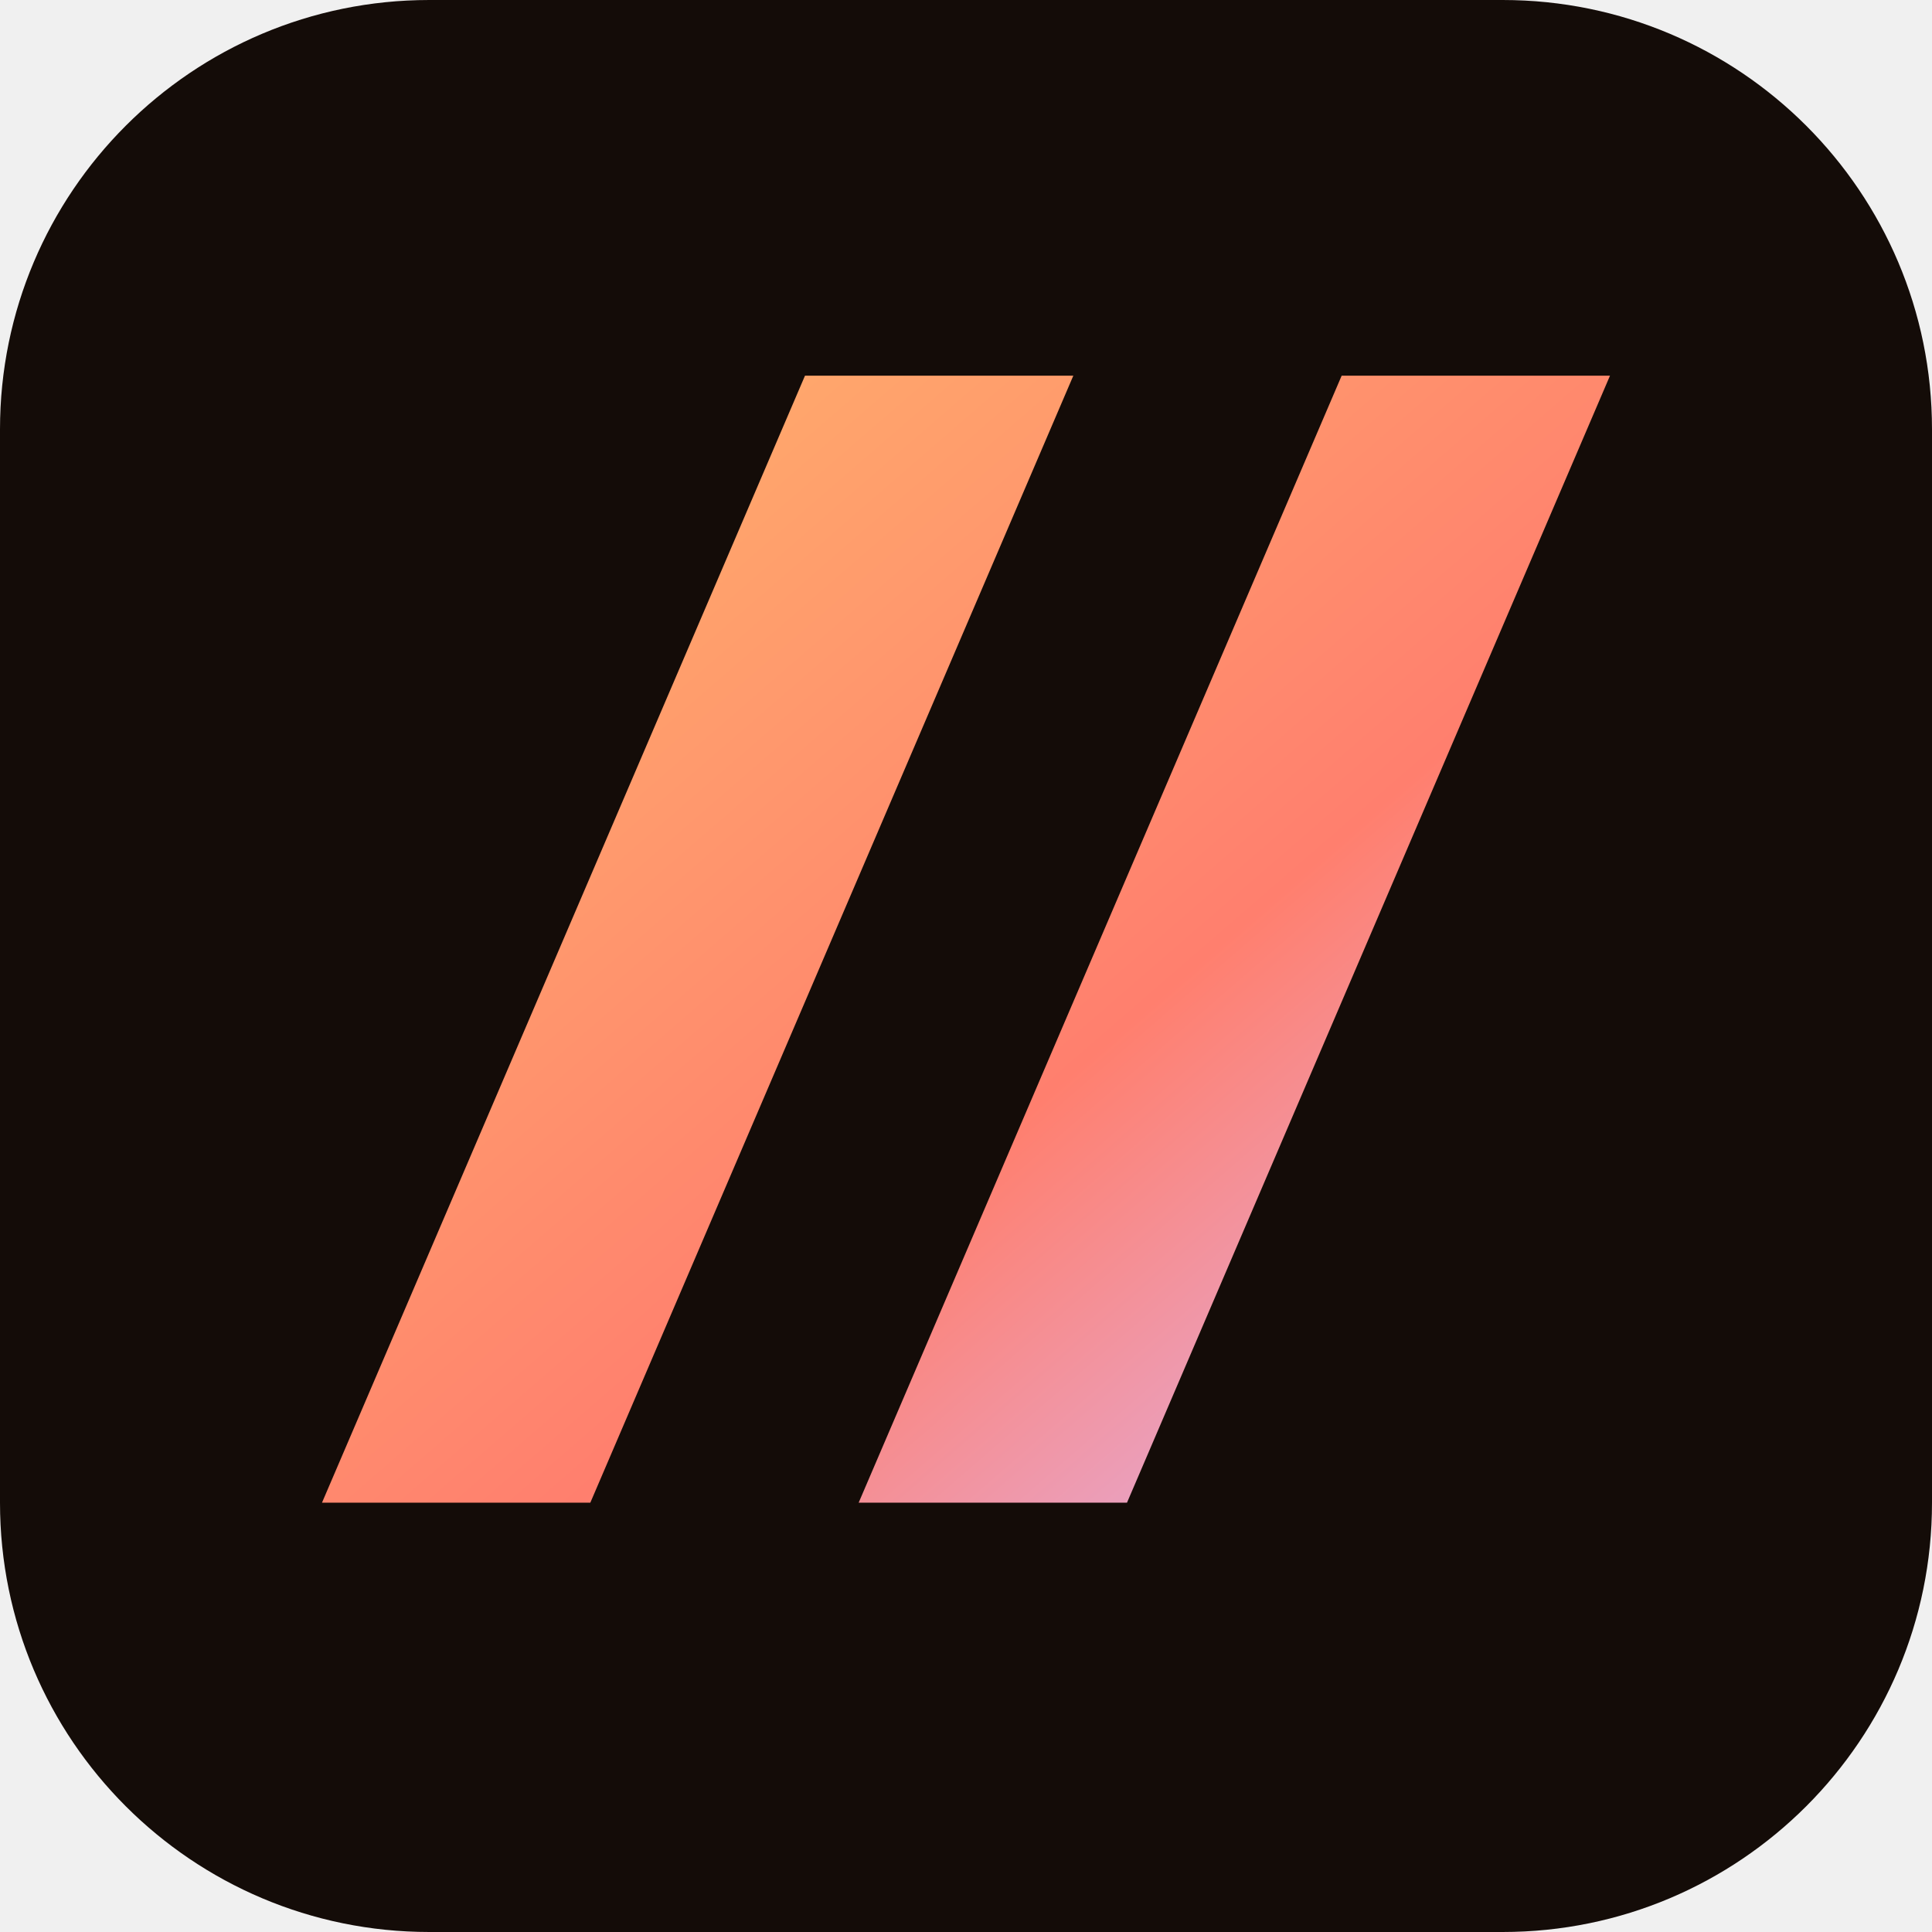
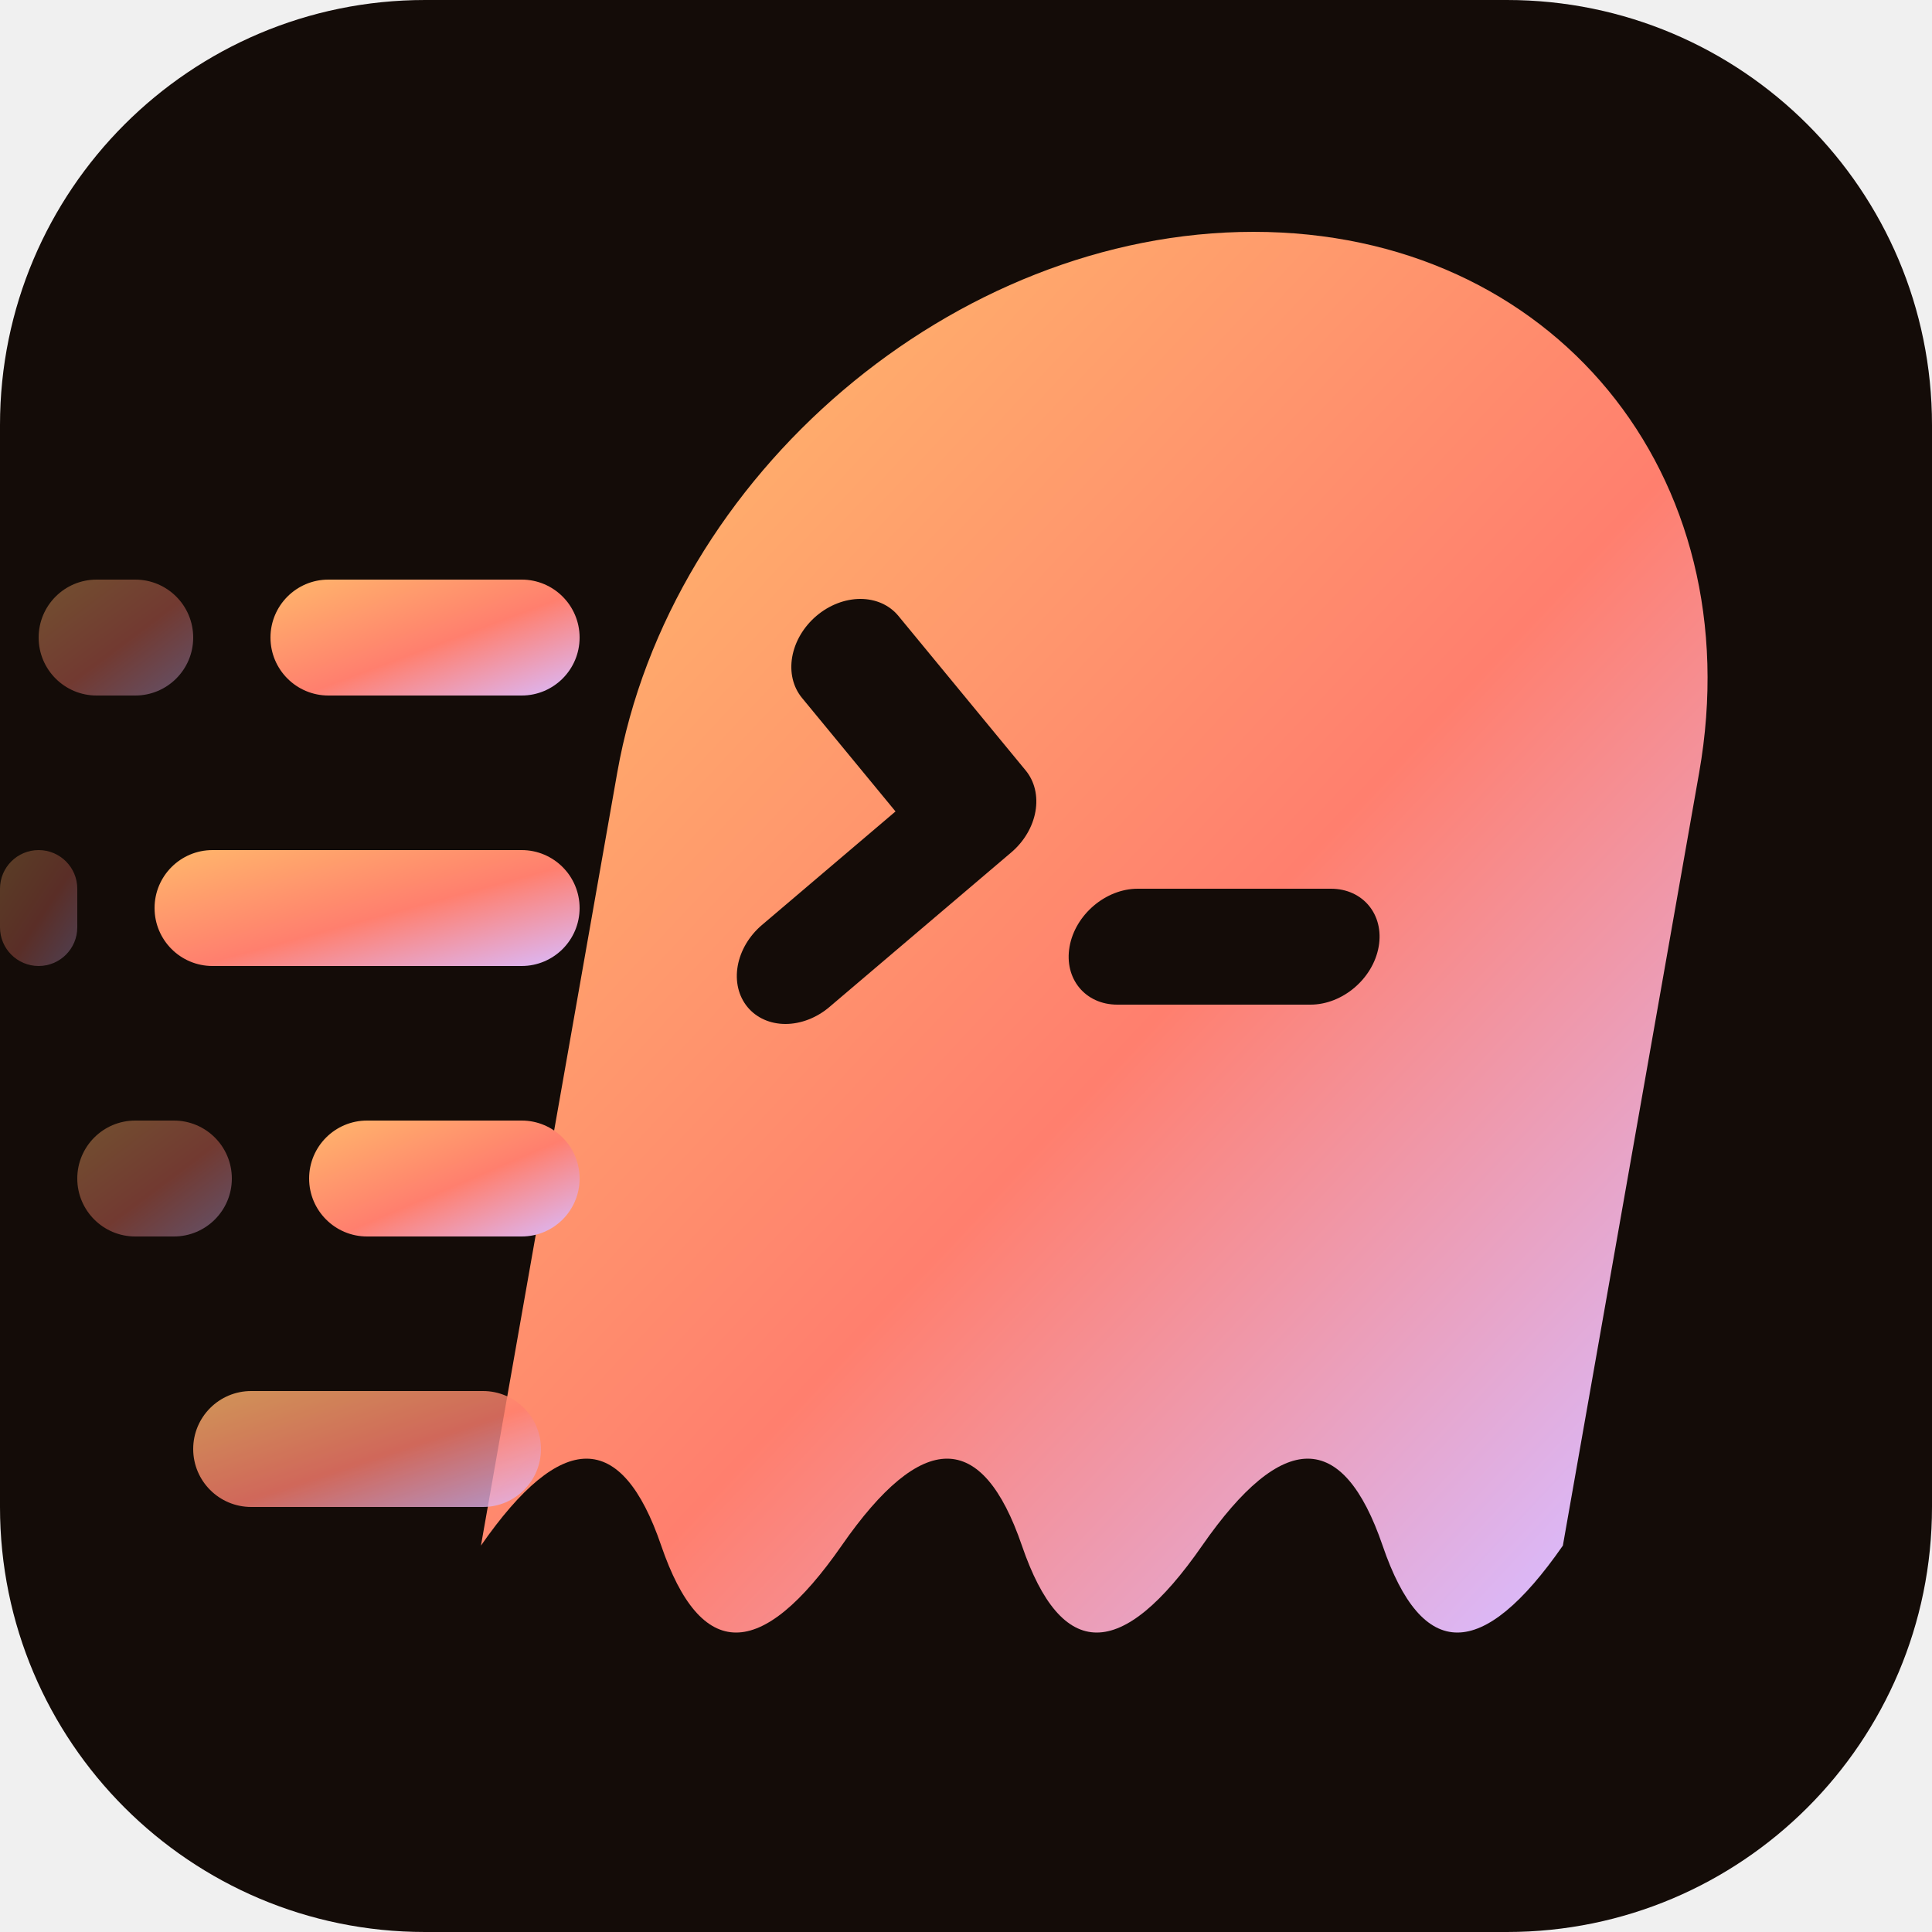
- <svg xmlns="http://www.w3.org/2000/svg" viewBox="0 0 36 36">
+ <svg xmlns="http://www.w3.org/2000/svg" viewBox="0 0 100 100">
  <defs>
-     <linearGradient id="g" x1="0" y1="0" x2="1" y2="1">
+     <linearGradient id="gh" x1="0" y1="0" x2="1" y2="1">
      <stop offset="0" stop-color="#ffb86b" />
-       <stop offset="0.6" stop-color="#ff7f6e" />
+       <stop offset="0.55" stop-color="#ff7f6e" />
      <stop offset="1" stop-color="#d9bbff" />
    </linearGradient>
+     <mask id="mh">
+       <rect width="100" height="100" fill="#fff" />
+       <g transform="translate(7,0) skewX(-10)">
+         <path d="M43,34 L51,42 L43,50" fill="none" stroke="#000" stroke-width="6" stroke-linecap="round" stroke-linejoin="round" />
+         <rect x="57" y="46" width="16" height="6" rx="3" fill="#000" />
+       </g>
+     </mask>
  </defs>
-   <rect width="36" height="36" rx="8" fill="#140c08" />
-   <path d="M6 28 15 7h5l-9 21zm10 0 9-21h5l-9 21z" fill="url(#g)" />
+   <rect width="100" height="100" rx="22" fill="#140c08" />
+   <g mask="url(#mh)">
+     <path transform="translate(7,0) skewX(-10)" d="M32,80 L32,40 A28,28 0 0 1 88,40 L88,80 Q83.33,89 78.67,80 Q74,71 69.33,80 Q64.67,89 60,80 Q55.33,71 50.67,80 Q46,89 41.33,80 Q36.67,71 32,80 Z" fill="url(#gh)" />
+   </g>
+   <rect x="14" y="30" width="16" height="6" rx="3" fill="url(#gh)" />
+   <rect x="2" y="30" width="8" height="6" rx="3" fill="url(#gh)" opacity="0.4" />
+   <rect x="8" y="44" width="22" height="6" rx="3" fill="url(#gh)" />
+   <rect x="0" y="44" width="4" height="6" rx="2" fill="url(#gh)" opacity="0.3" />
+   <rect x="16" y="58" width="14" height="6" rx="3" fill="url(#gh)" />
+   <rect x="4" y="58" width="8" height="6" rx="3" fill="url(#gh)" opacity="0.4" />
+   <rect x="10" y="72" width="18" height="6" rx="3" fill="url(#gh)" opacity="0.8" />
</svg>
